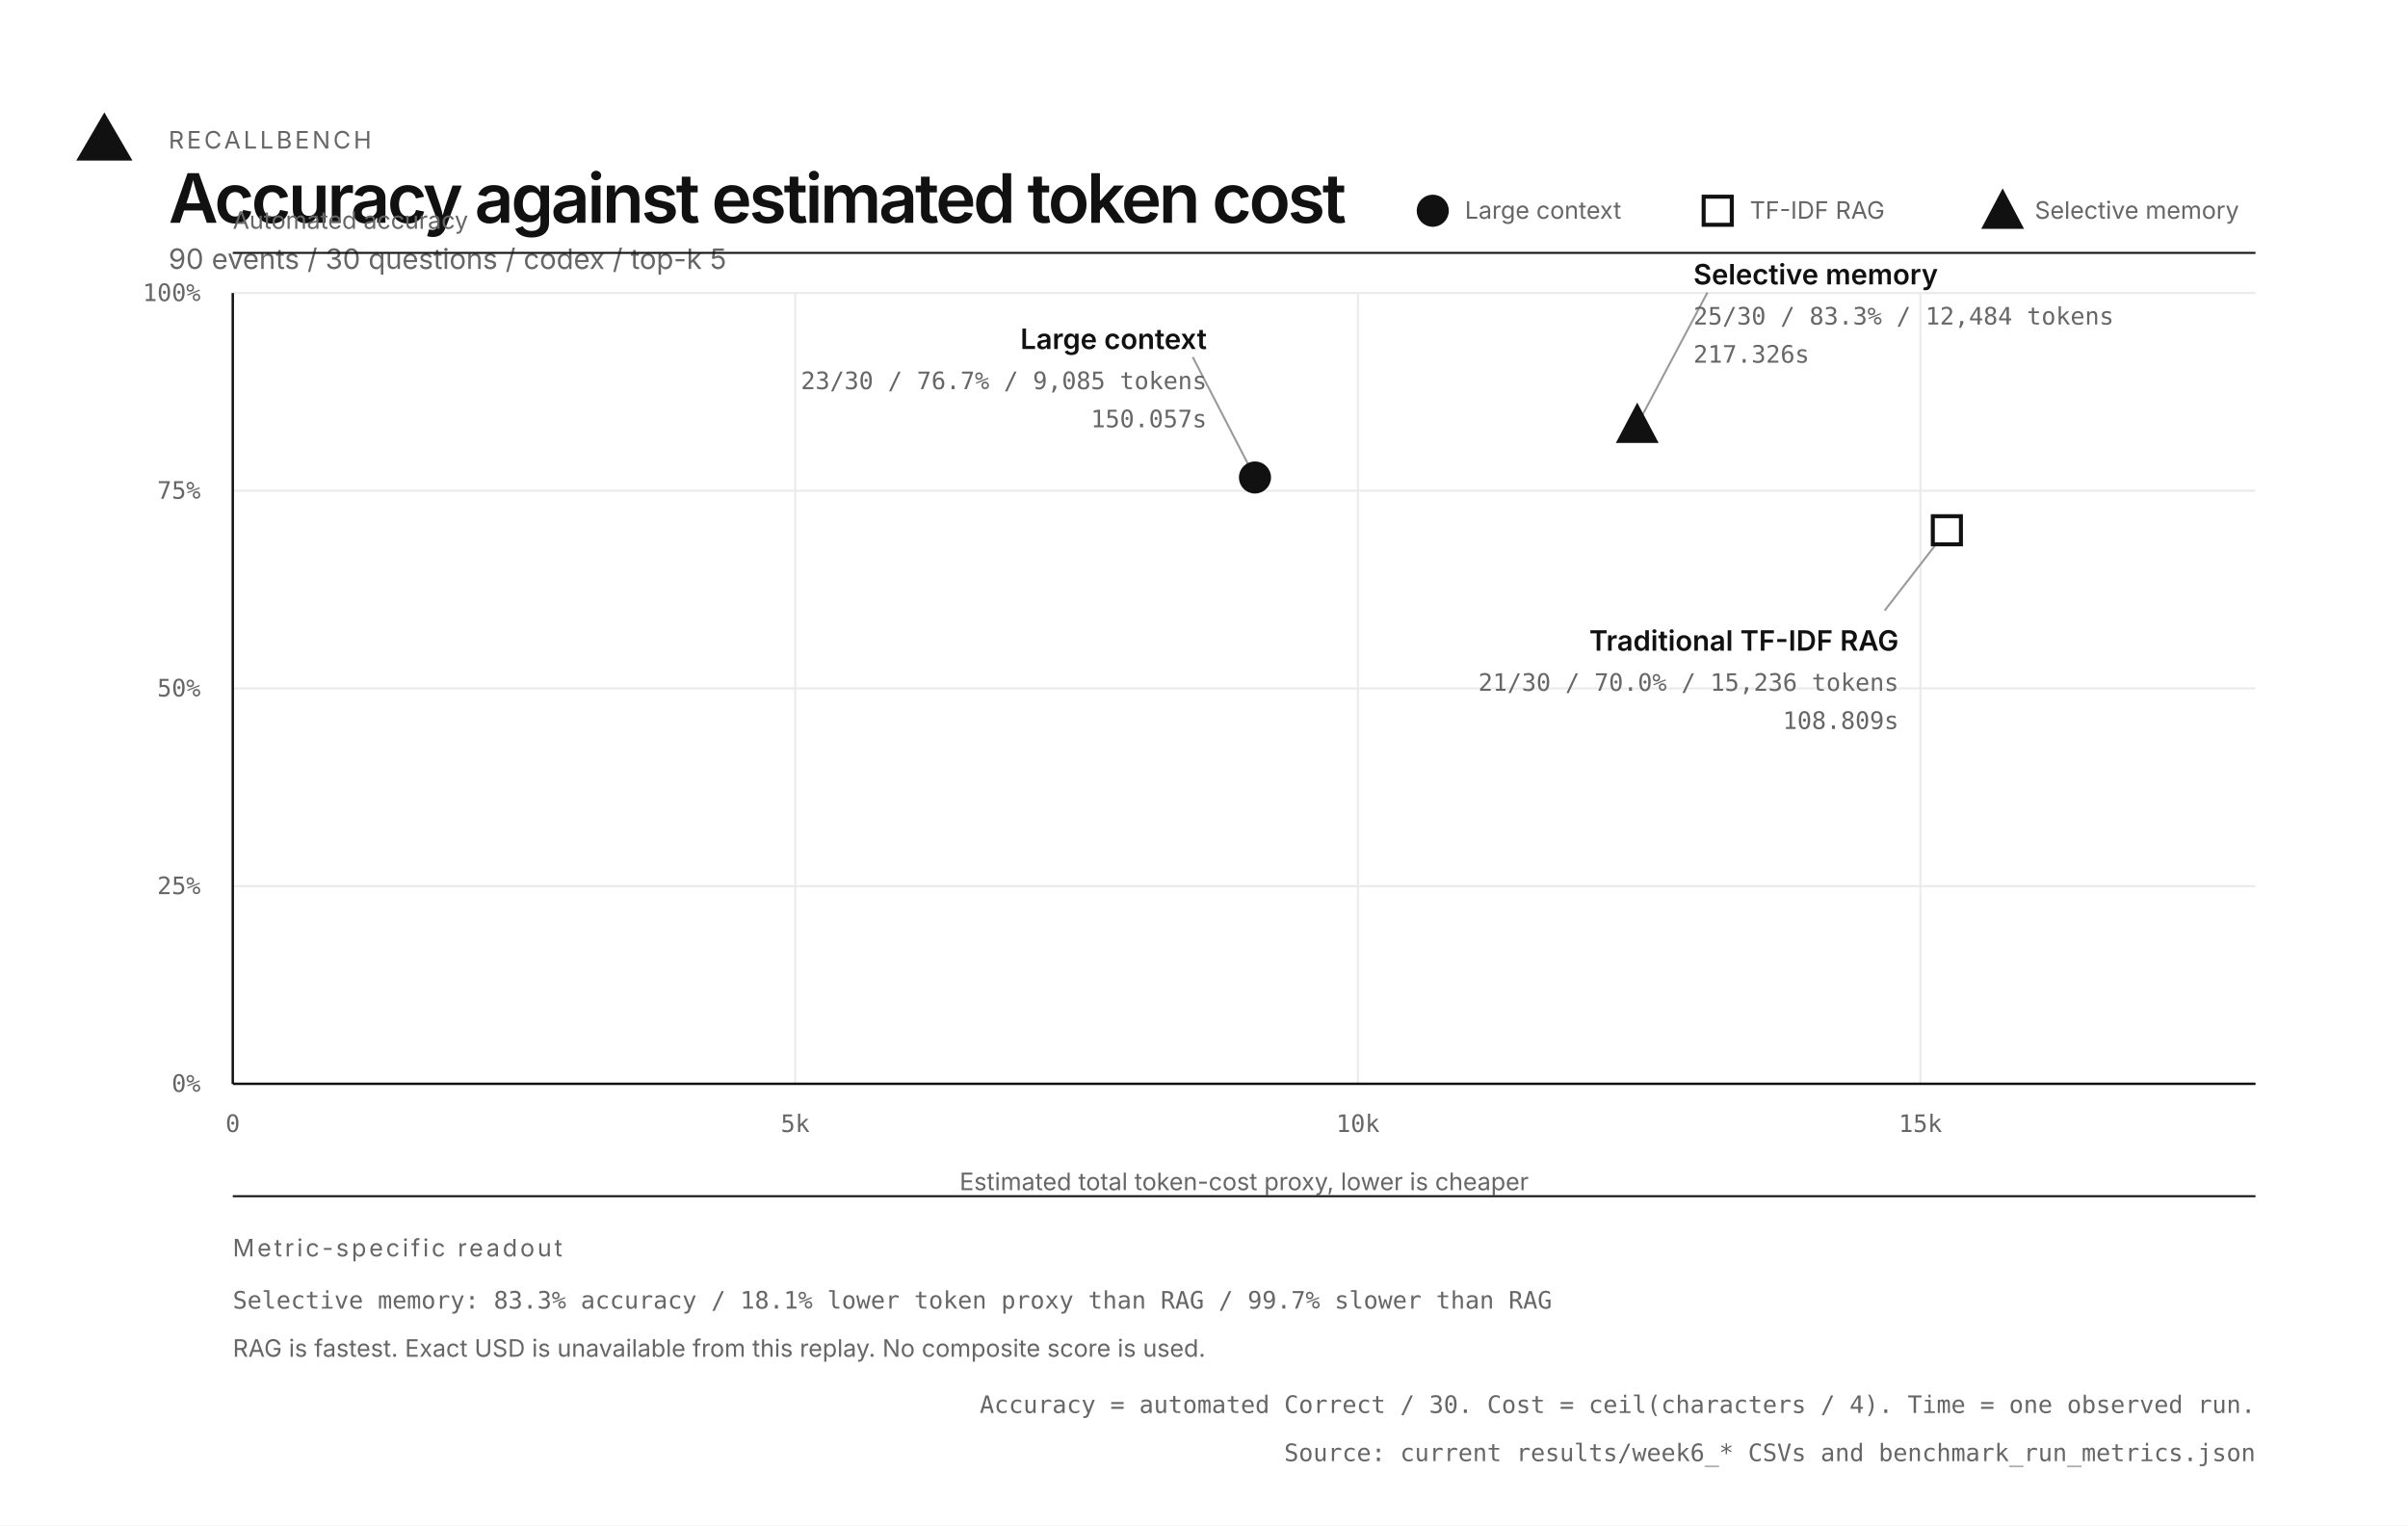
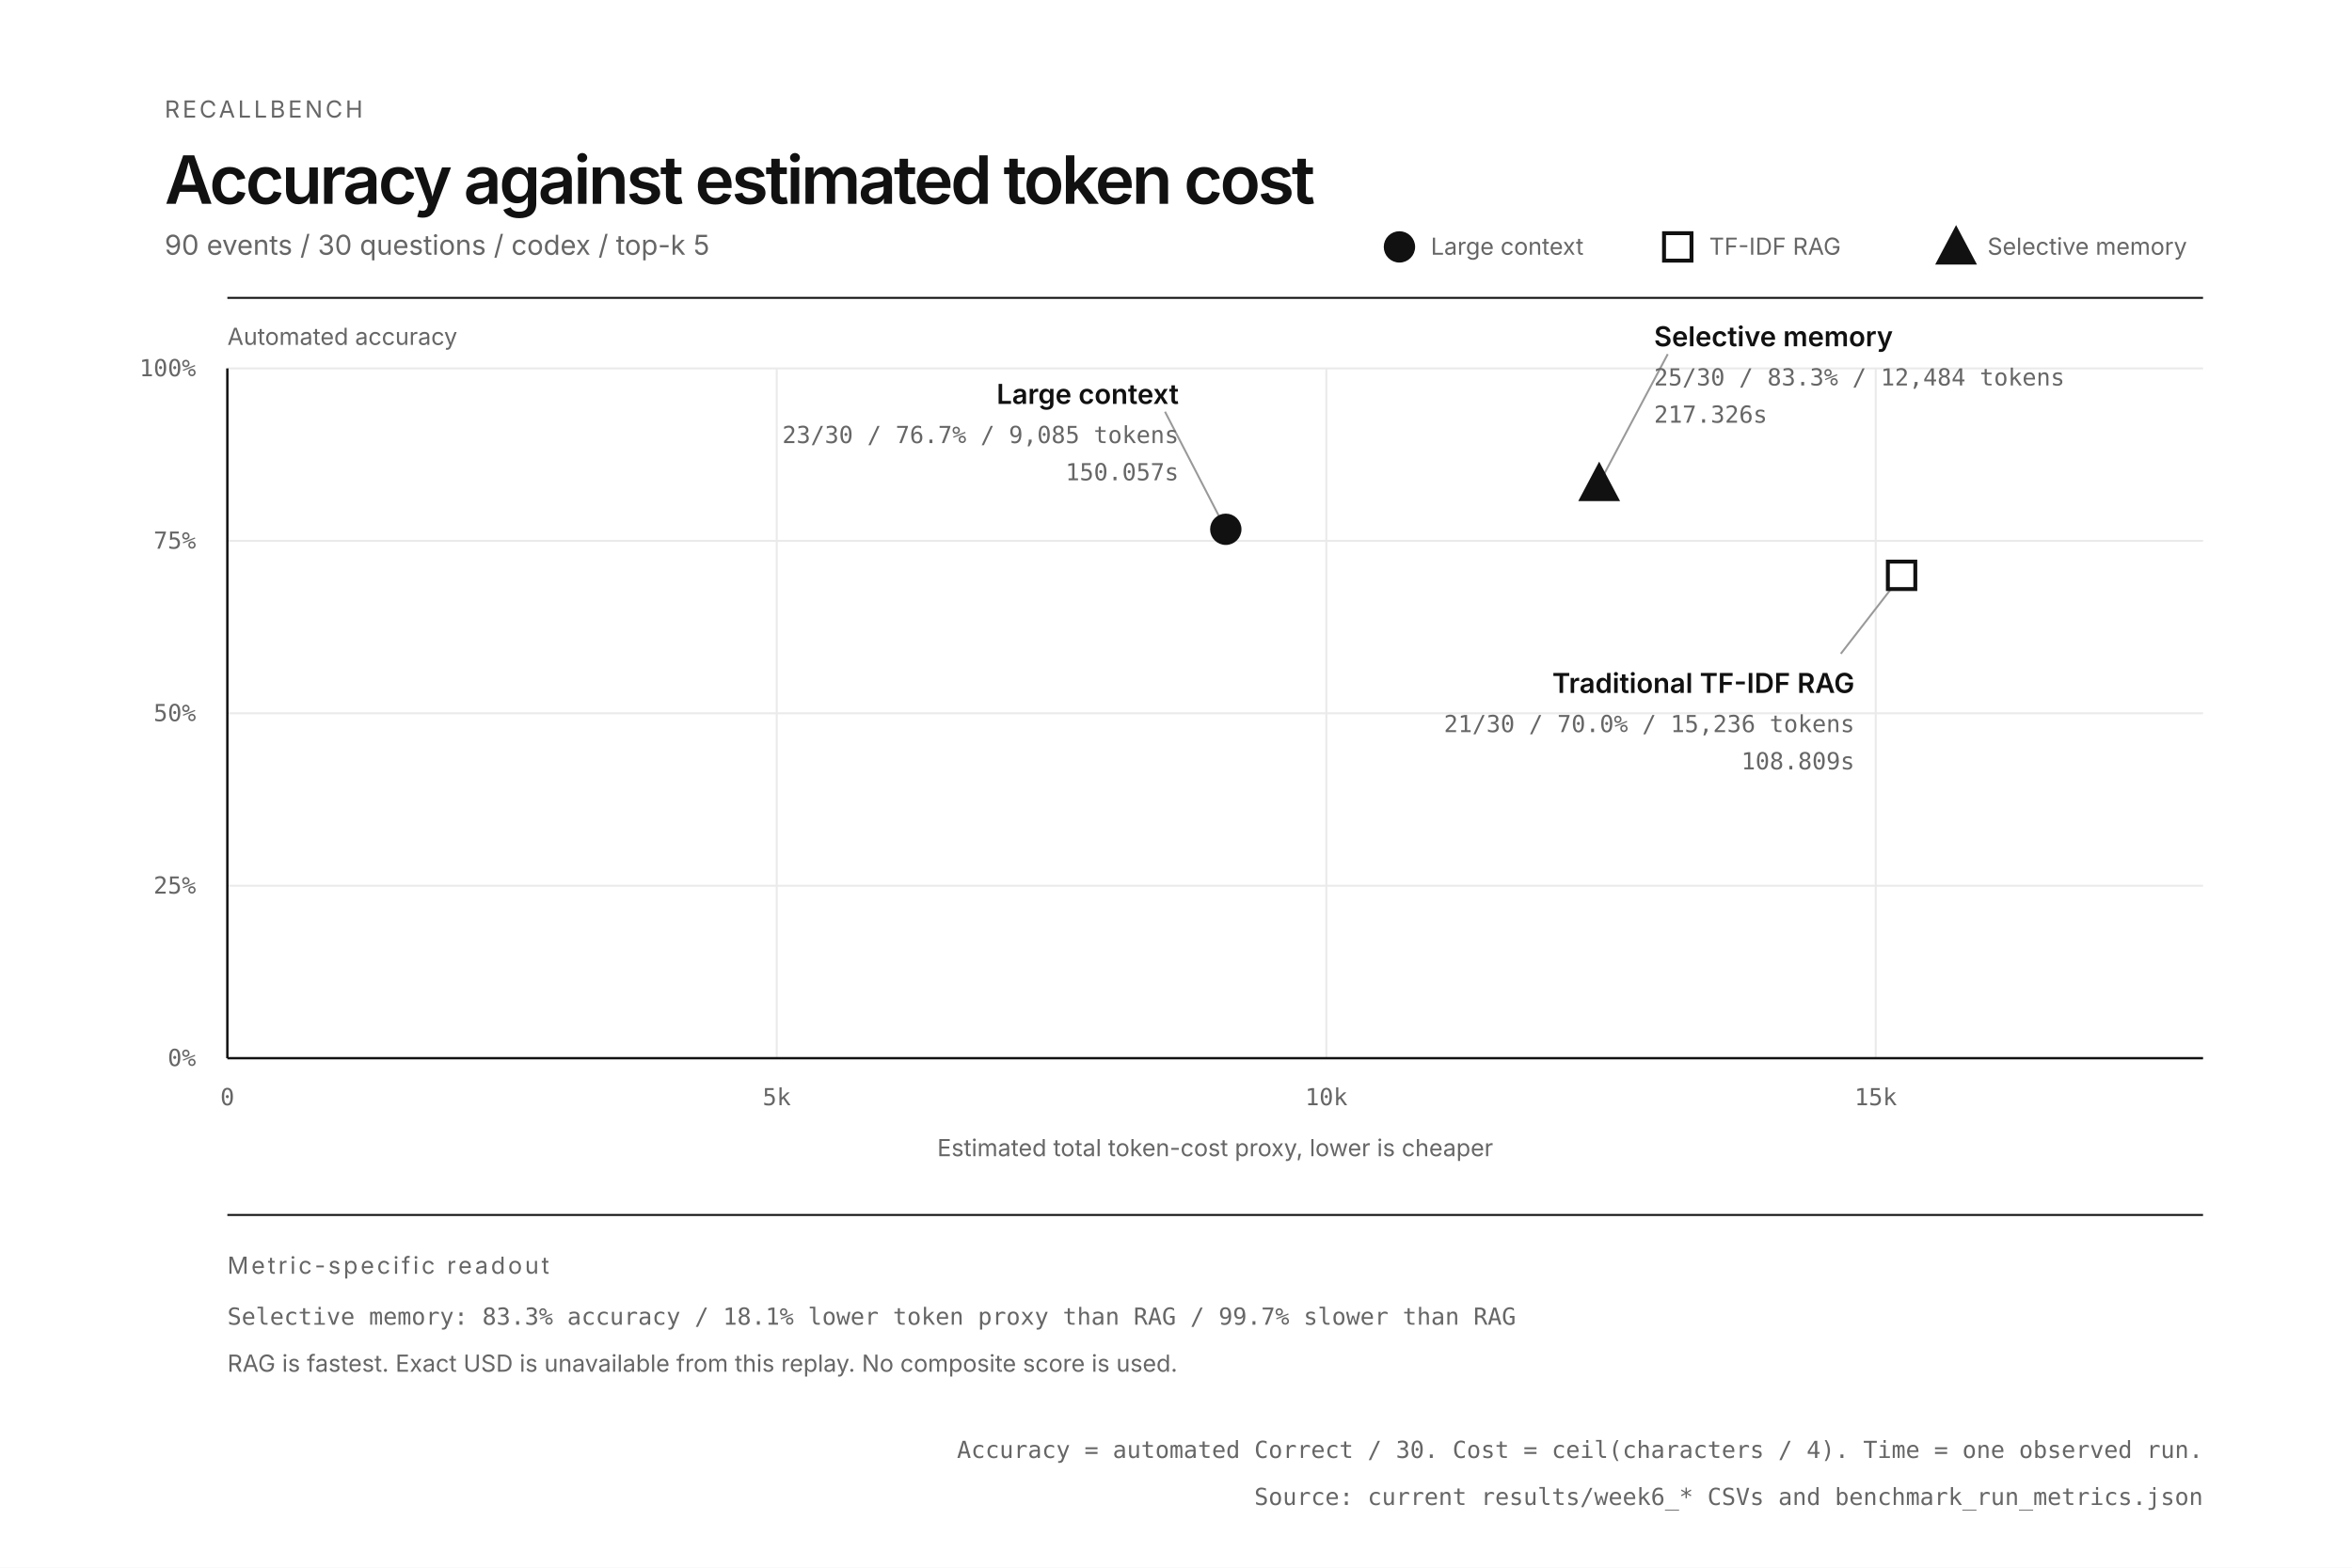
- <svg xmlns="http://www.w3.org/2000/svg" width="1200" height="760" viewBox="0 0 1200 760" role="img" aria-labelledby="chart-title chart-description">
+ <svg xmlns="http://www.w3.org/2000/svg" width="1200" height="800" viewBox="0 0 1200 800" role="img" aria-labelledby="chart-title chart-description">
  <style>
  text { font-family: Geist, -apple-system, BlinkMacSystemFont, "Segoe UI", sans-serif; fill: #111; }
  .mono { font-family: Geist Mono, ui-monospace, SFMono-Regular, Menlo, monospace; }
  .eyebrow { font-size: 12px; letter-spacing: 1.4px; fill: #666; }
  .title { font-size: 34px; font-weight: 600; letter-spacing: -1.4px; }
  .subtitle { font-size: 14px; fill: #666; }
  .axis-title { font-size: 12px; fill: #666; }
  .tick { font-size: 12px; fill: #666; }
  .label { font-size: 14px; font-weight: 600; }
  .detail { font-size: 12px; fill: #666; }
  .note { font-size: 12px; fill: #666; }
  .grid { stroke: #eaeaea; stroke-width: 1; }
  .axis { stroke: #111; stroke-width: 1.2; }
  .leader { stroke: #999; stroke-width: 1; fill: none; }
  .mark { stroke: #111; stroke-width: 2; }
  .mark.filled { fill: #111; }
  .mark.open { fill: #fff; }
  .hairline { stroke: #111; stroke-width: 1; }
</style>
-   <rect width="1200" height="760" fill="#fff" />
-   <polygon points="52,56 66,80 38,80" fill="#111" />
-   <text class="eyebrow" x="84.0" y="74.0" text-anchor="start">RECALLBENCH</text>
-   <text class="title" x="84.0" y="111.0" text-anchor="start">Accuracy against estimated token cost</text>
-   <text class="subtitle" x="84.0" y="134.0" text-anchor="start">90 events / 30 questions / codex / top-k 5</text>
-   <line class="hairline" x1="116" y1="126" x2="1124" y2="126" />
+   <rect width="1200" height="800" fill="#fff" />
+   <text class="eyebrow" x="84.0" y="60.0" text-anchor="start">RECALLBENCH</text>
+   <text class="title" x="84.0" y="104.0" text-anchor="start">Accuracy against estimated token cost</text>
+   <text class="subtitle" x="84.0" y="130.0" text-anchor="start">90 events / 30 questions / codex / top-k 5</text>
+   <line class="hairline" x1="116" y1="152" x2="1124" y2="152" />
  <line class="grid" x1="116" y1="540.0" x2="1124" y2="540.0" />
  <text class="tick mono" x="100.0" y="544.0" text-anchor="end">0%</text>
-   <line class="grid" x1="116" y1="441.5" x2="1124" y2="441.5" />
-   <text class="tick mono" x="100.0" y="445.5" text-anchor="end">25%</text>
-   <line class="grid" x1="116" y1="343.0" x2="1124" y2="343.0" />
-   <text class="tick mono" x="100.0" y="347.0" text-anchor="end">50%</text>
-   <line class="grid" x1="116" y1="244.5" x2="1124" y2="244.5" />
-   <text class="tick mono" x="100.0" y="248.5" text-anchor="end">75%</text>
-   <line class="grid" x1="116" y1="146.0" x2="1124" y2="146.0" />
-   <text class="tick mono" x="100.0" y="150.0" text-anchor="end">100%</text>
-   <line class="grid" x1="116.0" y1="146" x2="116.0" y2="540" />
+   <line class="grid" x1="116" y1="452.0" x2="1124" y2="452.0" />
+   <text class="tick mono" x="100.0" y="456.0" text-anchor="end">25%</text>
+   <line class="grid" x1="116" y1="364.0" x2="1124" y2="364.0" />
+   <text class="tick mono" x="100.0" y="368.0" text-anchor="end">50%</text>
+   <line class="grid" x1="116" y1="276.0" x2="1124" y2="276.0" />
+   <text class="tick mono" x="100.0" y="280.0" text-anchor="end">75%</text>
+   <line class="grid" x1="116" y1="188.0" x2="1124" y2="188.0" />
+   <text class="tick mono" x="100.0" y="192.0" text-anchor="end">100%</text>
+   <line class="grid" x1="116.0" y1="188" x2="116.0" y2="540" />
  <text class="tick mono" x="116.0" y="564.0" text-anchor="middle">0</text>
-   <line class="grid" x1="396.3" y1="146" x2="396.3" y2="540" />
+   <line class="grid" x1="396.3" y1="188" x2="396.3" y2="540" />
  <text class="tick mono" x="396.3" y="564.0" text-anchor="middle">5k</text>
-   <line class="grid" x1="676.7" y1="146" x2="676.7" y2="540" />
+   <line class="grid" x1="676.7" y1="188" x2="676.7" y2="540" />
  <text class="tick mono" x="676.7" y="564.0" text-anchor="middle">10k</text>
-   <line class="grid" x1="957.0" y1="146" x2="957.0" y2="540" />
+   <line class="grid" x1="957.0" y1="188" x2="957.0" y2="540" />
  <text class="tick mono" x="957.0" y="564.0" text-anchor="middle">15k</text>
-   <line class="axis" x1="116" y1="146" x2="116" y2="540" />
+   <line class="axis" x1="116" y1="188" x2="116" y2="540" />
  <line class="axis" x1="116" y1="540" x2="1124" y2="540" />
-   <text class="axis-title" x="116.0" y="114.0" text-anchor="start">Automated accuracy</text>
-   <text class="axis-title" x="620.0" y="593.0" text-anchor="middle">Estimated total token-cost proxy, lower is cheaper</text>
-   <path class="leader" d="M 625.4 237.9 L 594.4 177.9" />
-   <circle class="mark filled" cx="625.4" cy="237.9" r="7" />
-   <text class="label" x="601.4" y="173.9" text-anchor="end">Large context</text>
-   <text class="detail mono" x="601.4" y="193.9" text-anchor="end">23/30 / 76.7% / 9,085 tokens</text>
-   <text class="detail mono" x="601.4" y="212.9" text-anchor="end">150.057s</text>
-   <path class="leader" d="M 970.2 264.2 L 939.2 304.2" />
-   <rect class="mark open" x="963.2" y="257.2" width="14" height="14" />
-   <text class="label" x="946.2" y="324.2" text-anchor="end">Traditional TF-IDF RAG</text>
-   <text class="detail mono" x="946.2" y="344.2" text-anchor="end">21/30 / 70.0% / 15,236 tokens</text>
-   <text class="detail mono" x="946.2" y="363.2" text-anchor="end">108.809s</text>
-   <path class="leader" d="M 815.9 211.7 L 850.9 145.7" />
-   <path class="mark filled" d="M 815.9 202.7 L 824.9 219.7 L 806.9 219.7 Z" />
-   <text class="label" x="843.9" y="141.7" text-anchor="start">Selective memory</text>
-   <text class="detail mono" x="843.9" y="161.7" text-anchor="start">25/30 / 83.3% / 12,484 tokens</text>
-   <text class="detail mono" x="843.9" y="180.7" text-anchor="start">217.326s</text>
-   <circle class="mark filled" cx="714.0" cy="105.0" r="7" />
-   <text class="detail" x="730.0" y="109.0" text-anchor="start">Large context</text>
-   <rect class="mark open" x="849.0" y="98.0" width="14" height="14" />
-   <text class="detail" x="872.0" y="109.0" text-anchor="start">TF-IDF RAG</text>
-   <path class="mark filled" d="M 998.0 96.0 L 1007.0 113.0 L 989.0 113.0 Z" />
-   <text class="detail" x="1014.0" y="109.0" text-anchor="start">Selective memory</text>
-   <line class="hairline" x1="116" y1="596" x2="1124" y2="596" />
-   <text class="eyebrow" x="116.0" y="626.0" text-anchor="start">Metric-specific readout</text>
-   <text class="note mono" x="116.0" y="652.0" text-anchor="start">Selective memory: 83.3% accuracy / 18.1% lower token proxy than RAG / 99.7% slower than RAG</text>
-   <text class="note" x="116.0" y="676.0" text-anchor="start">RAG is fastest. Exact USD is unavailable from this replay. No composite score is used.</text>
-   <text class="note mono" x="1124.0" y="704.0" text-anchor="end">Accuracy = automated Correct / 30. Cost = ceil(characters / 4). Time = one observed run.</text>
-   <text class="note mono" x="1124.0" y="728.0" text-anchor="end">Source: current results/week6_* CSVs and benchmark_run_metrics.json</text>
+   <text class="axis-title" x="116.0" y="176.0" text-anchor="start">Automated accuracy</text>
+   <text class="axis-title" x="620.0" y="590.0" text-anchor="middle">Estimated total token-cost proxy, lower is cheaper</text>
+   <path class="leader" d="M 625.4 270.1 L 594.4 210.1" />
+   <circle class="mark filled" cx="625.4" cy="270.1" r="7" />
+   <text class="label" x="601.4" y="206.1" text-anchor="end">Large context</text>
+   <text class="detail mono" x="601.4" y="226.1" text-anchor="end">23/30 / 76.7% / 9,085 tokens</text>
+   <text class="detail mono" x="601.4" y="245.1" text-anchor="end">150.057s</text>
+   <path class="leader" d="M 970.2 293.6 L 939.2 333.6" />
+   <rect class="mark open" x="963.2" y="286.6" width="14" height="14" />
+   <text class="label" x="946.2" y="353.6" text-anchor="end">Traditional TF-IDF RAG</text>
+   <text class="detail mono" x="946.2" y="373.6" text-anchor="end">21/30 / 70.0% / 15,236 tokens</text>
+   <text class="detail mono" x="946.2" y="392.6" text-anchor="end">108.809s</text>
+   <path class="leader" d="M 815.9 246.7 L 850.9 180.7" />
+   <path class="mark filled" d="M 815.9 237.7 L 824.9 254.7 L 806.9 254.7 Z" />
+   <text class="label" x="843.9" y="176.7" text-anchor="start">Selective memory</text>
+   <text class="detail mono" x="843.9" y="196.7" text-anchor="start">25/30 / 83.3% / 12,484 tokens</text>
+   <text class="detail mono" x="843.9" y="215.7" text-anchor="start">217.326s</text>
+   <circle class="mark filled" cx="714.0" cy="126.0" r="7" />
+   <text class="detail" x="730.0" y="130.0" text-anchor="start">Large context</text>
+   <rect class="mark open" x="849.0" y="119.0" width="14" height="14" />
+   <text class="detail" x="872.0" y="130.0" text-anchor="start">TF-IDF RAG</text>
+   <path class="mark filled" d="M 998.0 117.0 L 1007.0 134.0 L 989.0 134.0 Z" />
+   <text class="detail" x="1014.0" y="130.0" text-anchor="start">Selective memory</text>
+   <line class="hairline" x1="116" y1="620" x2="1124" y2="620" />
+   <text class="eyebrow" x="116.0" y="650.0" text-anchor="start">Metric-specific readout</text>
+   <text class="note mono" x="116.0" y="676.0" text-anchor="start">Selective memory: 83.3% accuracy / 18.1% lower token proxy than RAG / 99.7% slower than RAG</text>
+   <text class="note" x="116.0" y="700.0" text-anchor="start">RAG is fastest. Exact USD is unavailable from this replay. No composite score is used.</text>
+   <text class="note mono" x="1124.0" y="744.0" text-anchor="end">Accuracy = automated Correct / 30. Cost = ceil(characters / 4). Time = one observed run.</text>
+   <text class="note mono" x="1124.0" y="768.0" text-anchor="end">Source: current results/week6_* CSVs and benchmark_run_metrics.json</text>
</svg>
